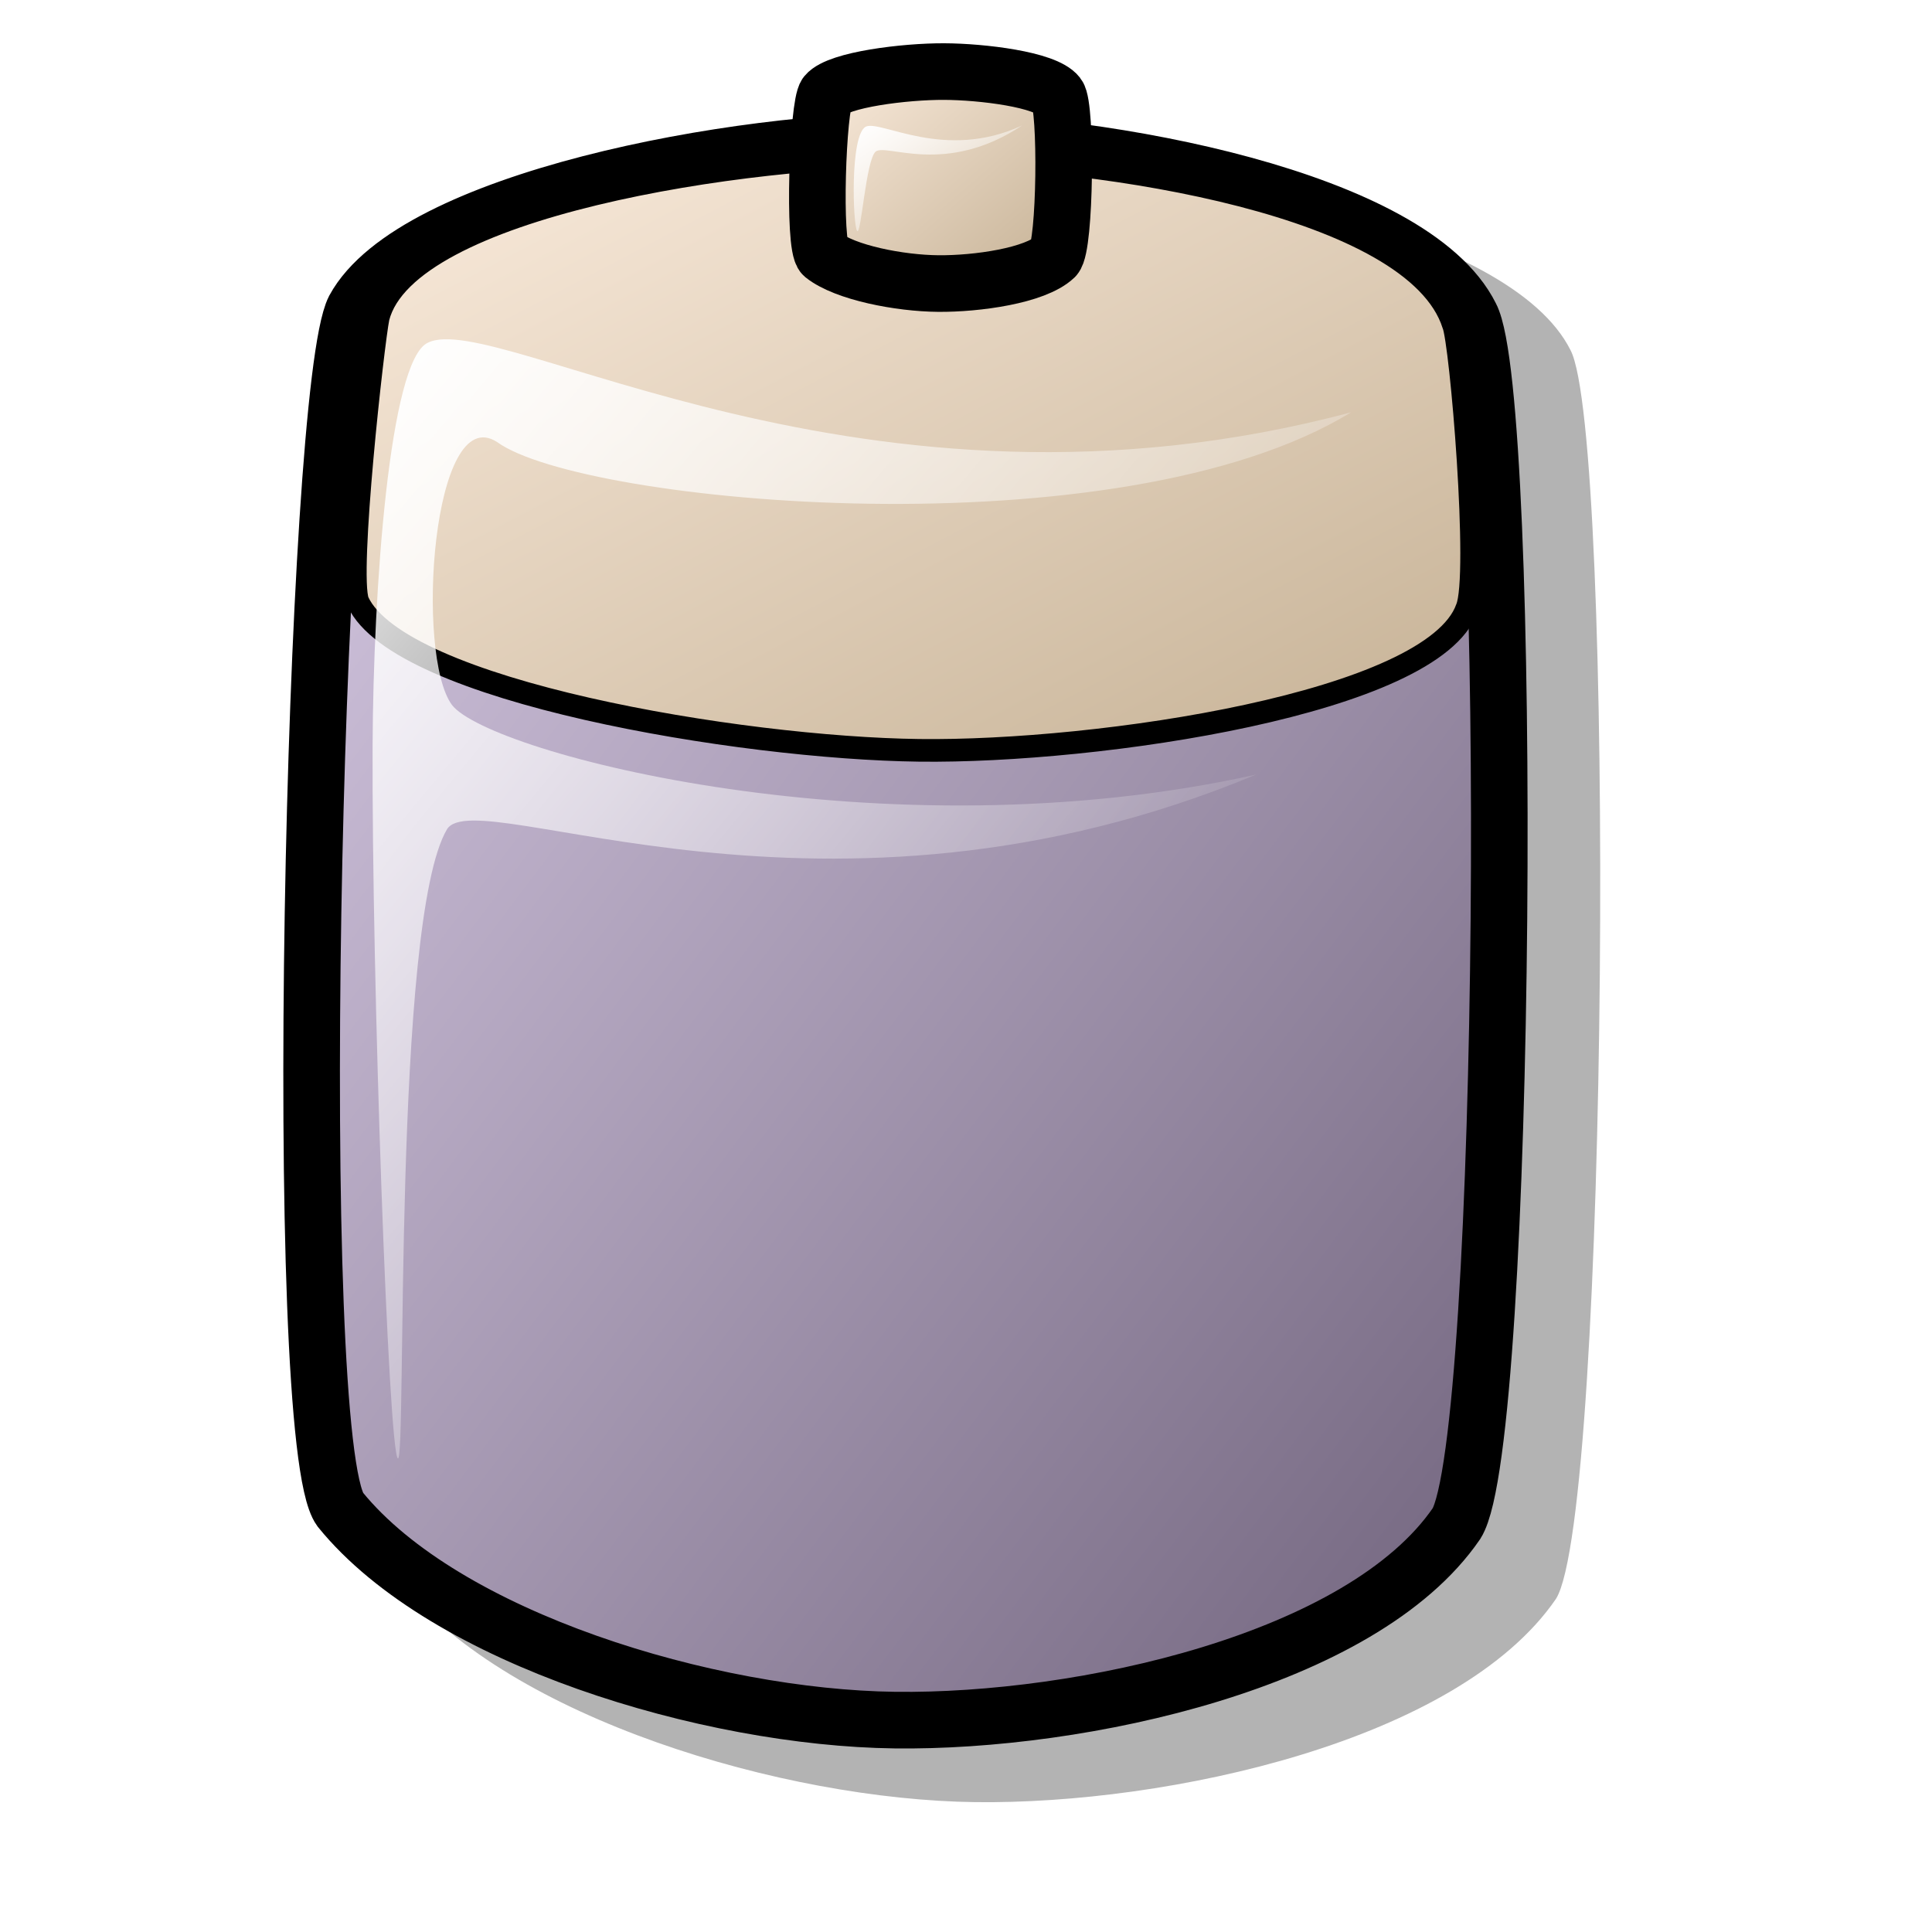
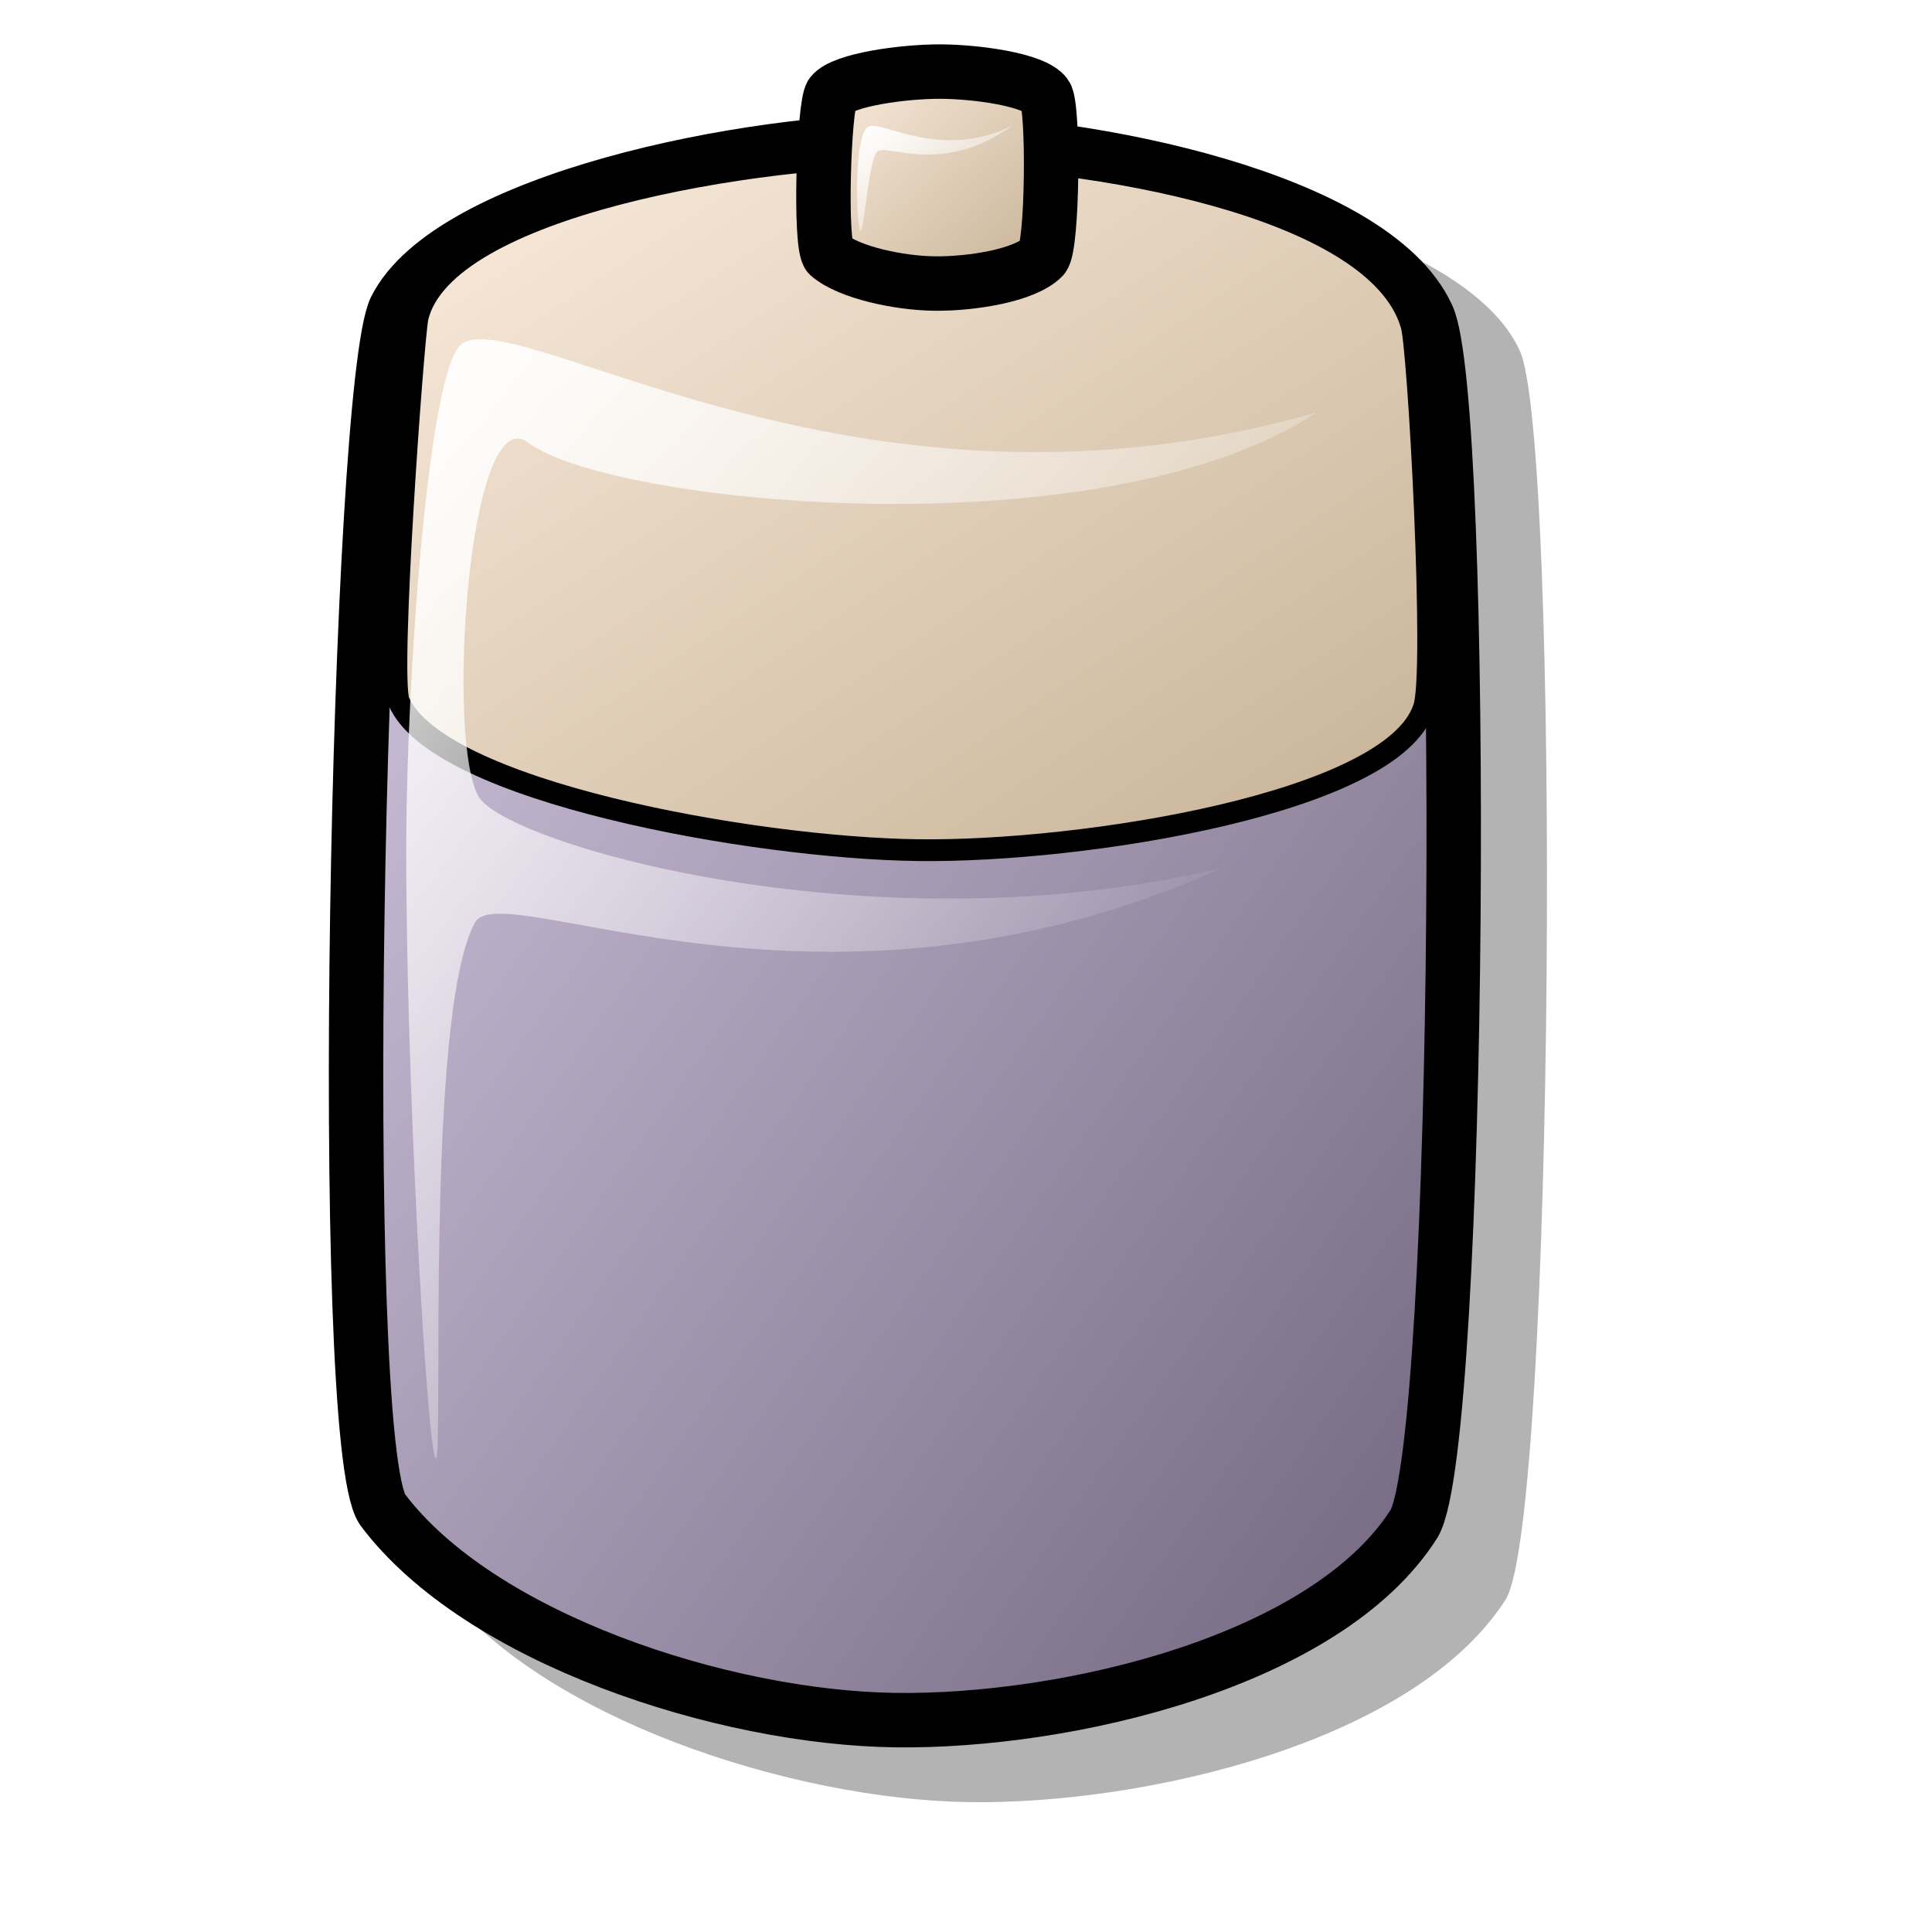
<svg xmlns="http://www.w3.org/2000/svg" xmlns:xlink="http://www.w3.org/1999/xlink" id="svg1" width="48pt" height="48pt">
  <defs id="defs3">
    <linearGradient id="linearGradient926">
      <stop style="stop-color:#ffffff;stop-opacity:1;" offset="0" id="stop927" />
      <stop style="stop-color:#ffffff;stop-opacity:0;" offset="1" id="stop928" />
    </linearGradient>
    <linearGradient id="linearGradient831">
      <stop style="stop-color:#c7b397;stop-opacity:1;" offset="0" id="stop832" />
      <stop style="stop-color:#faebdc;stop-opacity:1;" offset="1" id="stop833" />
    </linearGradient>
    <linearGradient id="linearGradient826">
      <stop style="stop-color:#73667f;stop-opacity:1;" offset="0" id="stop827" />
      <stop style="stop-color:#d9cce6;stop-opacity:1;" offset="1" id="stop828" />
    </linearGradient>
    <linearGradient xlink:href="#linearGradient826" id="linearGradient829" x1="0.969" y1="0.977" x2="0.01" y2="0.008" />
    <linearGradient xlink:href="#linearGradient831" id="linearGradient834" x1="0.969" y1="0.977" x2="0.01" y2="0.008" />
    <linearGradient xlink:href="#linearGradient926" id="linearGradient925" x1="-2.3435030e-16" y1="-6.7946950e-16" x2="0.755" y2="0.727" />
    <linearGradient xlink:href="#linearGradient831" id="linearGradient931" x1="0.959" y1="0.953" x2="0.01" y2="0.008" />
    <linearGradient xlink:href="#linearGradient926" id="linearGradient933" x1="0.005" y1="9.3024546e-14" x2="0.969" y2="0.945" />
  </defs>
-   <path style="fill:#000000;fill-rule:evenodd;stroke:none;stroke-width:1.875;stroke-dasharray:none;fill-opacity:0.298;" d="M 13.786,11.359 C 12.388,14.099 11.579,50.116 13.305,52.483 C 16.902,56.913 25.941,59.618 32.304,59.698 C 38.687,59.778 48.309,57.681 51.544,52.964 C 53.302,50.16 53.498,14.369 52.025,11.599 C 50.026,7.6 39.537,5.626 33.266,5.587 C 26.791,5.546 15.801,7.65 13.786,11.359 z " id="path934" />
-   <path style="fill:url(#linearGradient829);fill-rule:evenodd;stroke:#000000;stroke-width:1.875;stroke-dasharray:none;" d="M 11.735,10.233 C 10.383,12.884 9.6,47.715 11.27,50.004 C 14.748,54.288 23.489,56.904 29.643,56.981 C 35.816,57.059 45.121,55.031 48.249,50.469 C 49.95,47.757 50.139,13.145 48.714,10.466 C 46.781,6.598 36.638,4.69 30.573,4.652 C 24.312,4.612 13.684,6.647 11.735,10.233 z " id="path825" />
-   <path style="fill:url(#linearGradient834);fill-rule:evenodd;stroke:#000000;stroke-width:0.75;stroke-dasharray:none;" d="M 12.528,10.521 C 12.36,11.331 11.5,19.005 11.856,19.928 C 13.228,22.904 24.52,24.782 30.447,24.856 C 36.392,24.931 47.474,23.293 48.591,20.152 C 49.049,19.081 48.395,11.309 48.143,10.745 C 46.875,6.778 36.512,5.181 30.671,5.145 C 24.641,5.107 13.469,6.822 12.528,10.521 z " id="path830" />
-   <path style="fill:url(#linearGradient925);fill-rule:evenodd;stroke:none;stroke-opacity:1;stroke-width:1pt;stroke-linejoin:miter;stroke-linecap:butt;fill-opacity:1;" d="M 13.181,48.312 C 13.475,48.473 12.998,30.502 14.81,27.466 C 15.814,25.894 27.281,31.631 41.616,25.657 C 29.309,28.397 16.212,24.958 14.974,23.355 C 13.748,21.712 14.312,13.243 16.47,14.645 C 19.3,16.7 37.075,18.364 44.756,13.658 C 28.578,17.98 16.436,10.206 14.167,11.356 C 12.899,11.95 12.365,19.561 12.343,24.671 C 12.31,32.389 12.872,48.144 13.181,48.312 z " id="path924" />
-   <path style="fill:url(#linearGradient931);fill-rule:evenodd;stroke:#000000;stroke-width:1.875;stroke-dasharray:none;" d="M 27.368,3.12 C 27.088,3.475 26.926,8.15 27.272,8.457 C 27.993,9.032 29.806,9.383 31.083,9.393 C 32.363,9.404 34.293,9.132 34.942,8.519 C 35.294,8.155 35.334,3.511 35.038,3.151 C 34.637,2.632 32.533,2.376 31.276,2.371 C 29.977,2.365 27.772,2.638 27.368,3.12 z " id="path930" />
-   <path style="fill:url(#linearGradient933);fill-rule:evenodd;stroke:none;stroke-opacity:1;stroke-width:1pt;stroke-linejoin:miter;stroke-linecap:butt;fill-opacity:1;" d="M 28.393,7.65 C 28.256,7.486 28.146,4.471 28.681,4.196 C 29.174,3.963 31.298,5.348 33.861,4.155 C 31.326,5.841 29.38,4.745 29.01,5.019 C 28.681,5.293 28.53,7.814 28.393,7.65 z " id="path932" />
+   <path style="fill:#000000;fill-rule:evenodd;stroke:none;stroke-width:1.875;stroke-dasharray:none;fill-opacity:0.298;" d="M 14.995,11.359 C 13.703,14.099 12.955,50.116 14.551,52.483 C 17.875,56.913 26.229,59.618 32.11,59.698 C 38.009,59.778 46.902,57.681 49.891,52.964 C 51.516,50.16 51.697,14.369 50.336,11.599 C 48.488,7.6 38.795,5.626 32.999,5.587 C 27.015,5.546 16.858,7.65 14.995,11.359 z " id="path934" />
+   <path style="fill:url(#linearGradient829);fill-rule:evenodd;stroke:#000000;stroke-width:1.803;" d="M 13.1,10.233 C 11.85,12.884 11.127,47.715 12.67,50.004 C 15.884,54.288 23.963,56.904 29.651,56.981 C 35.355,57.059 43.955,55.031 46.847,50.469 C 48.418,47.757 48.593,13.145 47.277,10.466 C 45.49,6.598 36.116,4.69 30.511,4.652 C 24.723,4.612 14.901,6.647 13.1,10.233 z " id="path825" />
+   <path style="fill:url(#linearGradient834);fill-rule:evenodd;stroke:#000000;stroke-width:0.721;" d="M 13.832,10.521 C 13.678,11.331 12.882,22.311 13.211,23.234 C 14.479,26.21 24.916,28.088 30.394,28.162 C 35.888,28.237 46.13,26.599 47.163,23.458 C 47.586,22.387 46.982,11.309 46.749,10.745 C 45.576,6.778 35.999,5.181 30.601,5.145 C 25.027,5.107 14.702,6.822 13.832,10.521 z " id="path830" />
+   <path style="fill:url(#linearGradient925);fill-rule:evenodd;stroke:none;stroke-opacity:1;stroke-width:1pt;stroke-linejoin:miter;stroke-linecap:butt;fill-opacity:1;" d="M 14.436,48.312 C 14.708,48.473 14.064,33.588 15.738,30.552 C 16.666,28.98 27.264,34.717 40.513,28.743 C 29.139,31.482 17.034,28.043 15.89,26.441 C 14.756,24.798 15.482,13.243 17.476,14.645 C 20.092,16.7 36.519,18.364 43.619,13.658 C 28.666,17.98 17.445,10.206 15.348,11.356 C 14.175,11.95 13.478,22.647 13.458,27.756 C 13.427,35.474 14.151,48.144 14.436,48.312 z " id="path924" />
+   <path style="fill:url(#linearGradient931);fill-rule:evenodd;stroke:#000000;stroke-width:1.803;" d="M 27.548,3.12 C 27.289,3.475 27.139,8.15 27.459,8.457 C 28.126,9.032 29.801,9.383 30.981,9.393 C 32.164,9.404 33.948,9.132 34.548,8.519 C 34.874,8.155 34.91,3.511 34.637,3.151 C 34.266,2.632 32.322,2.376 31.159,2.371 C 29.959,2.365 27.922,2.638 27.548,3.12 z " id="path930" />
+   <path style="fill:url(#linearGradient933);fill-rule:evenodd;stroke:none;stroke-opacity:1;stroke-width:1pt;stroke-linejoin:miter;stroke-linecap:butt;fill-opacity:1;" d="M 28.495,7.65 C 28.369,7.486 28.267,4.471 28.761,4.196 C 29.217,3.963 31.18,5.348 33.549,4.155 C 31.206,5.841 29.407,4.745 29.065,5.019 C 28.761,5.293 28.622,7.814 28.495,7.65 z " id="path932" />
</svg>
